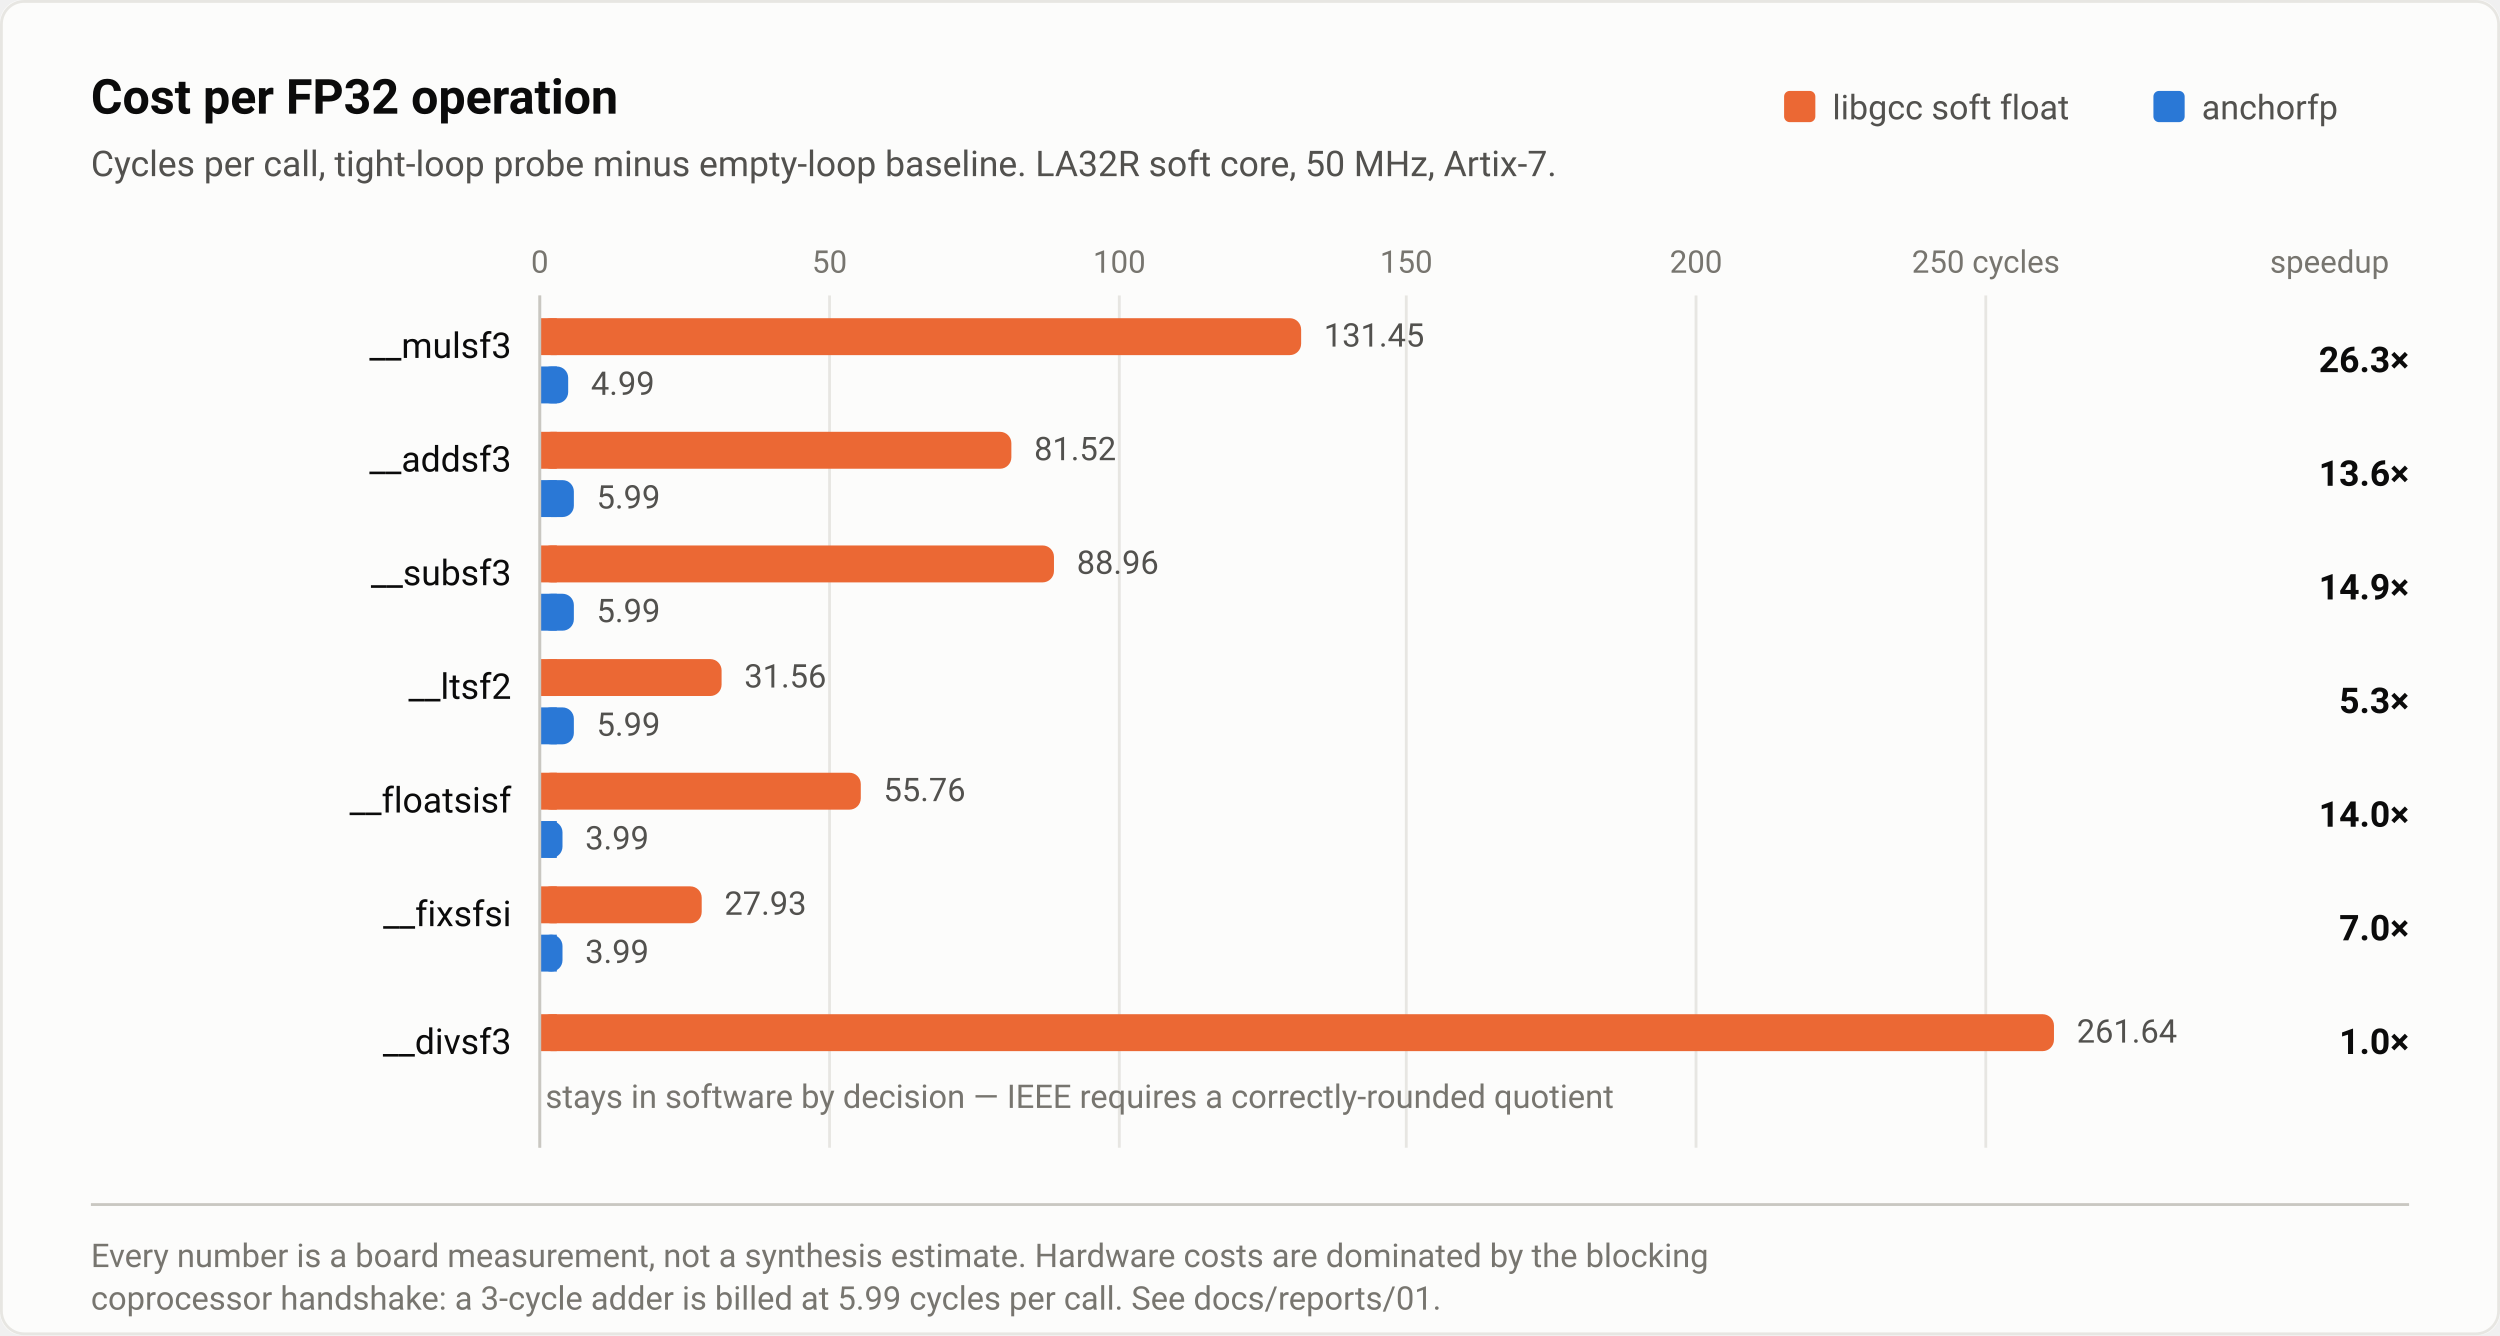
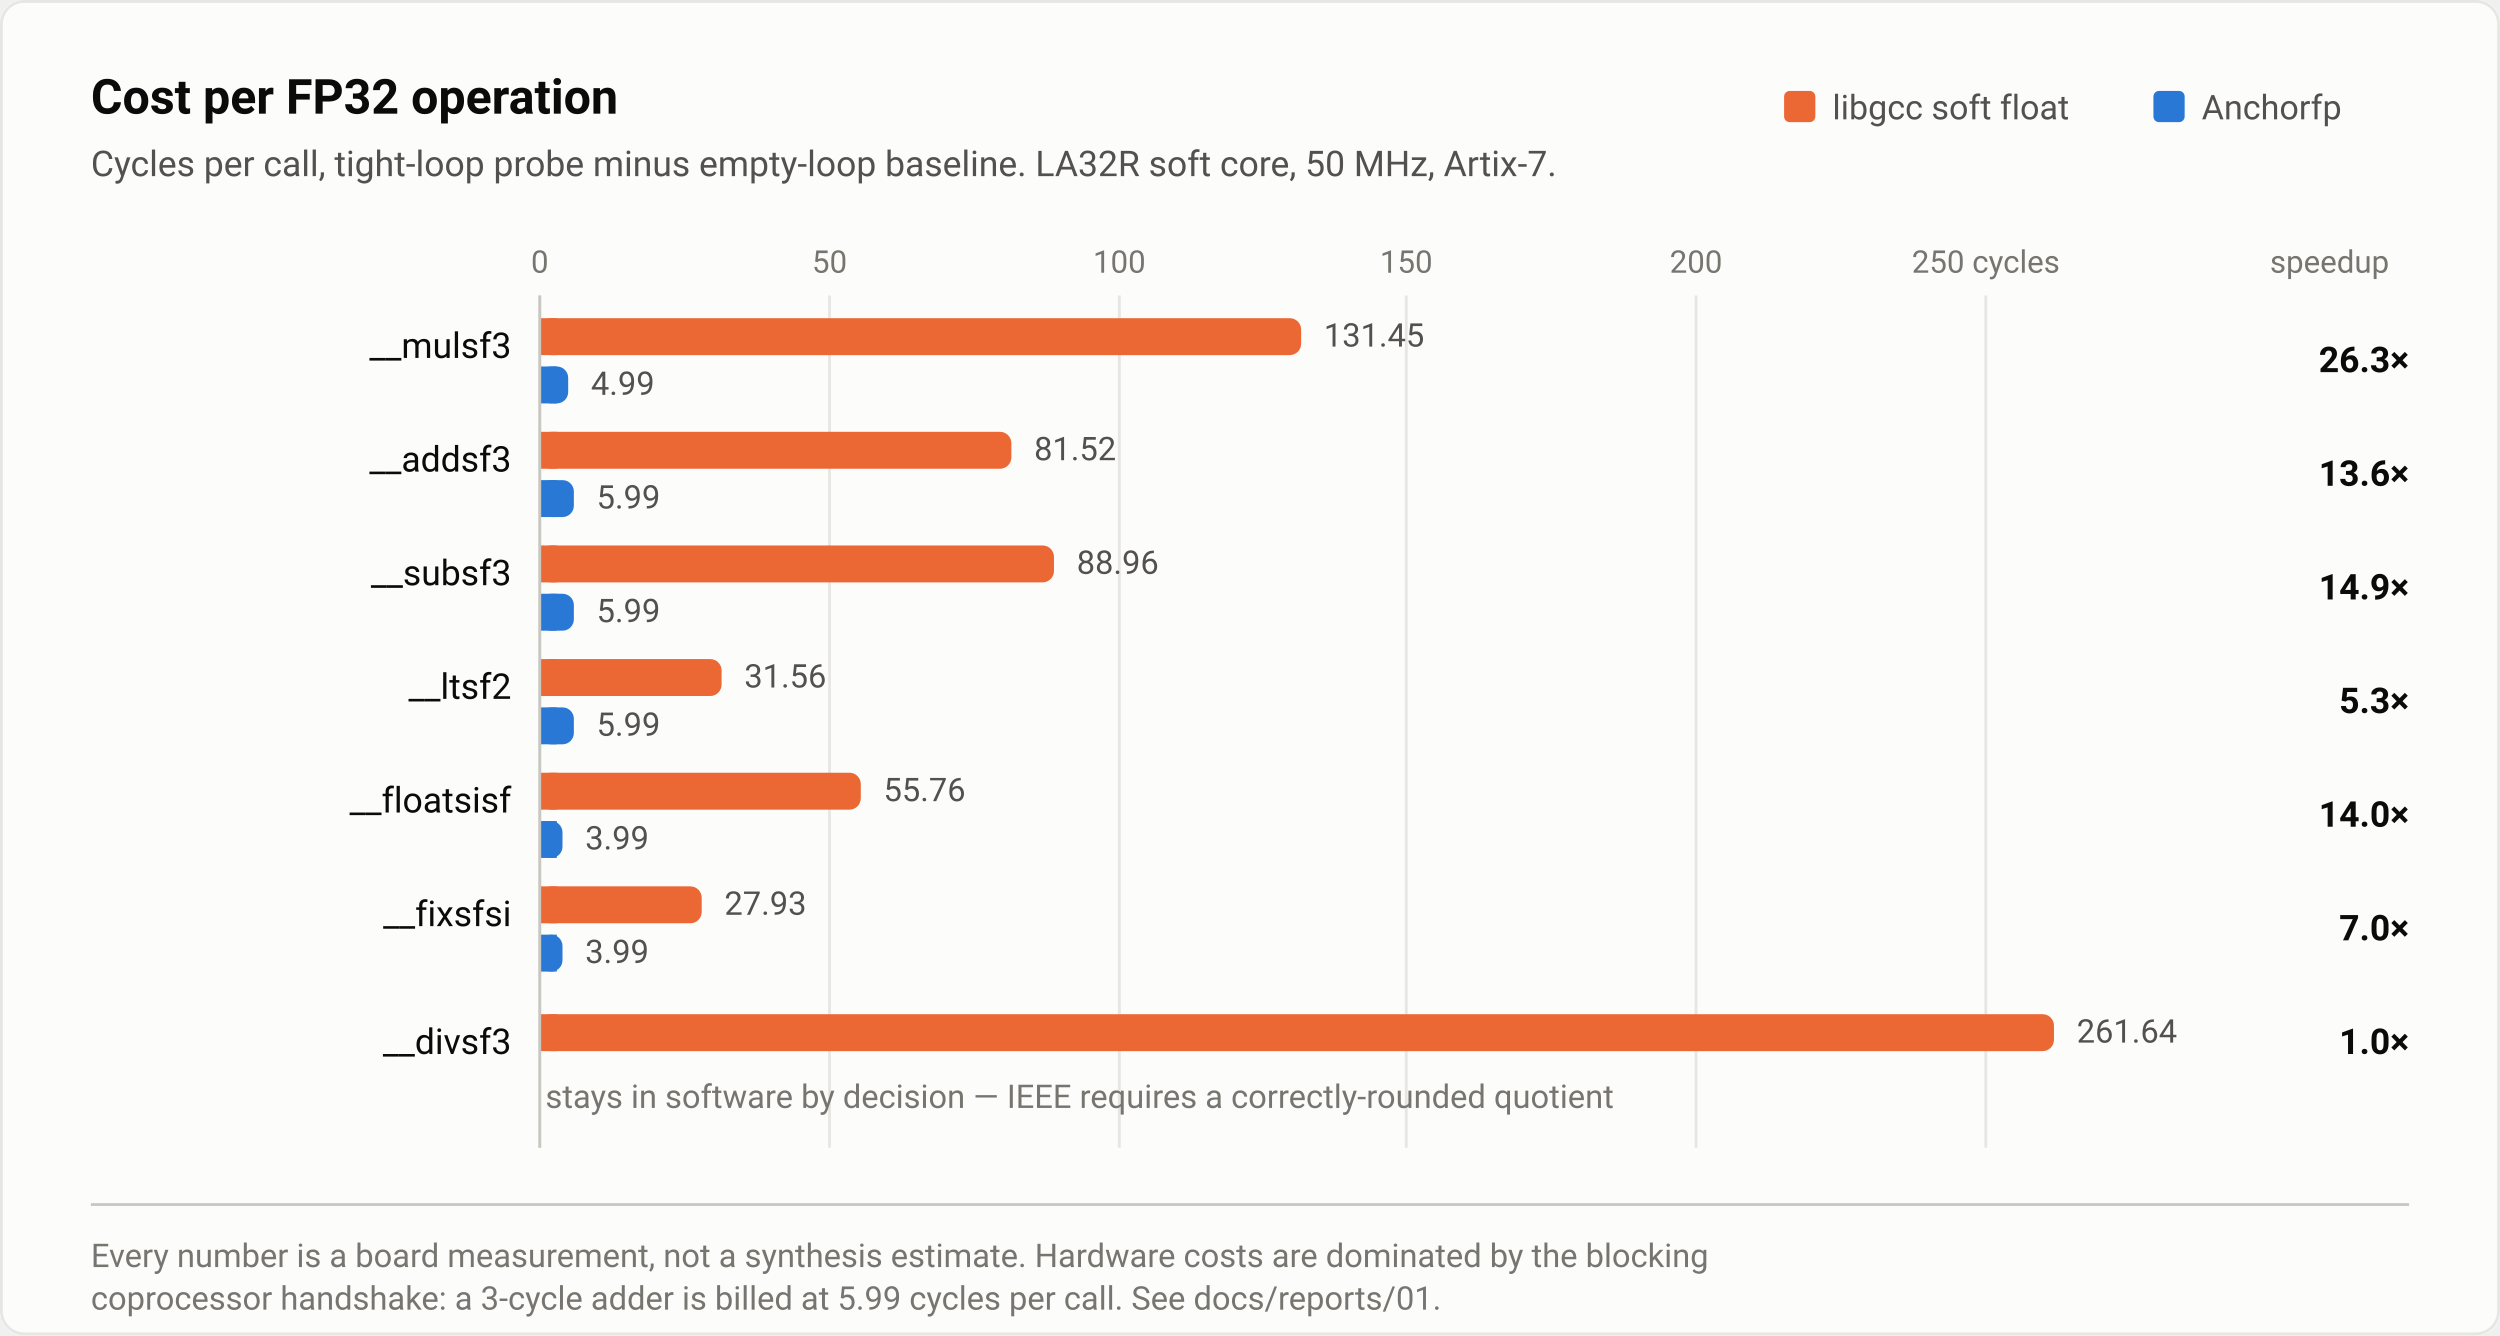
<svg xmlns="http://www.w3.org/2000/svg" viewBox="0 0 880 470" width="880" height="470" role="img" aria-label="Cycles per FP32 operation, software emulation versus this FPU, measured on board">
  <style>
  .s{fill:#fcfcfb}
  .t1{fill:#0b0b0b}
  .t2{fill:#52514e}
  .t3{fill:#77756f}
  .grid{stroke:#e7e6e2;stroke-width:1}
  .axis{stroke:#c9c7c1;stroke-width:1}
  .b1{fill:#2a78d6}
  .b2{fill:#eb6834}
  .frame{fill:none;stroke:#e7e6e2;stroke-width:1}
  text{font-family:-apple-system,BlinkMacSystemFont,'Segoe UI',Roboto,'Helvetica Neue',Arial,sans-serif}
  .num{font-variant-numeric:tabular-nums}
  @media (prefers-color-scheme: dark){
    .s{fill:#1a1a19} .t1{fill:#ffffff} .t2{fill:#c3c2b7} .t3{fill:#8f8d85}
    .grid{stroke:#2e2e2c} .axis{stroke:#3d3c39} .frame{stroke:#2e2e2c}
    .b1{fill:#3987e5} .b2{fill:#d95926}
  }
</style>
  <rect class="s" x="0" y="0" width="880" height="470" rx="8" />
  <rect class="frame" x="0.5" y="0.5" width="879" height="469" rx="8" />
  <text class="t1" x="32" y="40" font-size="17" font-weight="600">Cost per FP32 operation</text>
  <text class="t2" x="32" y="62" font-size="12.5">Cycles per call, tight-loop probe minus empty-loop baseline. LA32R soft core, 50 MHz, Artix-7.</text>
  <g font-size="12">
    <rect class="b2" x="628" y="32" width="11" height="11" rx="2" />
    <text class="t2" x="645" y="42">libgcc soft float</text>
    <rect class="b1" x="758" y="32" width="11" height="11" rx="2" />
-     <text class="t2" x="775" y="42">anchorfp</text>
+     <text class="t2" x="775" y="42">Anchorfp</text>
  </g>
  <g class="grid">
    <line x1="190" y1="104" x2="190" y2="404" />
    <line x1="292" y1="104" x2="292" y2="404" />
    <line x1="394" y1="104" x2="394" y2="404" />
    <line x1="495" y1="104" x2="495" y2="404" />
    <line x1="597" y1="104" x2="597" y2="404" />
    <line x1="699" y1="104" x2="699" y2="404" />
  </g>
  <g font-size="11" text-anchor="middle">
    <text class="t3" x="190" y="96">0</text>
    <text class="t3" x="292" y="96">50</text>
    <text class="t3" x="394" y="96">100</text>
    <text class="t3" x="495" y="96">150</text>
    <text class="t3" x="597" y="96">200</text>
    <text class="t3" x="699" y="96">250 cycles</text>
    <text class="t3" x="820" y="96">speedup</text>
  </g>
  <text class="t1" x="180" y="126" font-size="12.5" text-anchor="end">__mulsf3</text>
  <rect class="b2" x="190" y="112" width="268" height="13" rx="4" />
  <rect class="b2" x="190" y="112" width="6" height="13" />
  <text class="t2" x="466" y="122" font-size="11.5">131.45</text>
  <rect class="b1" x="190" y="129" width="10" height="13" rx="4" />
  <rect class="b1" x="190" y="129" width="6" height="13" />
  <text class="t2" x="208" y="139" font-size="11.5">4.99</text>
  <text class="t1" x="848" y="131" font-size="12.5" font-weight="600" text-anchor="end">26.3×</text>
  <text class="t1" x="180" y="166" font-size="12.5" text-anchor="end">__addsf3</text>
  <rect class="b2" x="190" y="152" width="166" height="13" rx="4" />
  <rect class="b2" x="190" y="152" width="6" height="13" />
  <text class="t2" x="364" y="162" font-size="11.5">81.52</text>
  <rect class="b1" x="190" y="169" width="12" height="13" rx="4" />
  <rect class="b1" x="190" y="169" width="6" height="13" />
  <text class="t2" x="210" y="179" font-size="11.5">5.99</text>
  <text class="t1" x="848" y="171" font-size="12.5" font-weight="600" text-anchor="end">13.6×</text>
  <text class="t1" x="180" y="206" font-size="12.5" text-anchor="end">__subsf3</text>
  <rect class="b2" x="190" y="192" width="181" height="13" rx="4" />
  <rect class="b2" x="190" y="192" width="6" height="13" />
  <text class="t2" x="379" y="202" font-size="11.5">88.96</text>
  <rect class="b1" x="190" y="209" width="12" height="13" rx="4" />
  <rect class="b1" x="190" y="209" width="6" height="13" />
  <text class="t2" x="210" y="219" font-size="11.5">5.99</text>
  <text class="t1" x="848" y="211" font-size="12.5" font-weight="600" text-anchor="end">14.9×</text>
  <text class="t1" x="180" y="246" font-size="12.5" text-anchor="end">__ltsf2</text>
  <rect class="b2" x="190" y="232" width="64" height="13" rx="4" />
  <rect class="b2" x="190" y="232" width="6" height="13" />
  <text class="t2" x="262" y="242" font-size="11.5">31.56</text>
  <rect class="b1" x="190" y="249" width="12" height="13" rx="4" />
  <rect class="b1" x="190" y="249" width="6" height="13" />
  <text class="t2" x="210" y="259" font-size="11.5">5.99</text>
  <text class="t1" x="848" y="251" font-size="12.5" font-weight="600" text-anchor="end">5.3×</text>
  <text class="t1" x="180" y="286" font-size="12.5" text-anchor="end">__floatsisf</text>
  <rect class="b2" x="190" y="272" width="113" height="13" rx="4" />
  <rect class="b2" x="190" y="272" width="6" height="13" />
  <text class="t2" x="311" y="282" font-size="11.5">55.76</text>
  <rect class="b1" x="190" y="289" width="8" height="13" rx="4" />
  <rect class="b1" x="190" y="289" width="6" height="13" />
  <text class="t2" x="206" y="299" font-size="11.5">3.99</text>
  <text class="t1" x="848" y="291" font-size="12.5" font-weight="600" text-anchor="end">14.0×</text>
  <text class="t1" x="180" y="326" font-size="12.5" text-anchor="end">__fixsfsi</text>
  <rect class="b2" x="190" y="312" width="57" height="13" rx="4" />
  <rect class="b2" x="190" y="312" width="6" height="13" />
  <text class="t2" x="255" y="322" font-size="11.5">27.93</text>
  <rect class="b1" x="190" y="329" width="8" height="13" rx="4" />
  <rect class="b1" x="190" y="329" width="6" height="13" />
  <text class="t2" x="206" y="339" font-size="11.5">3.99</text>
  <text class="t1" x="848" y="331" font-size="12.5" font-weight="600" text-anchor="end">7.0×</text>
  <text class="t1" x="180" y="371" font-size="12.5" text-anchor="end">__divsf3</text>
  <rect class="b2" x="190" y="357" width="533" height="13" rx="4" />
  <rect class="b2" x="190" y="357" width="6" height="13" />
  <text class="t2" x="731" y="367" font-size="11.5">261.64</text>
  <text class="t3" x="192" y="390" font-size="11.5">stays in software by decision — IEEE requires a correctly-rounded quotient</text>
  <text class="t1" x="848" y="371" font-size="12.5" font-weight="600" text-anchor="end">1.0×</text>
  <line class="axis" x1="190" y1="104" x2="190" y2="404" />
  <line class="axis" x1="32" y1="424" x2="848" y2="424" />
  <text class="t3" x="32" y="446" font-size="11.5">Every number is a board measurement, not a synthesis estimate. Hardware costs are dominated by the blocking</text>
  <text class="t3" x="32" y="461" font-size="11.5">coprocessor handshake: a 3-cycle adder is billed at 5.99 cycles per call. See docs/reports/01.</text>
</svg>
